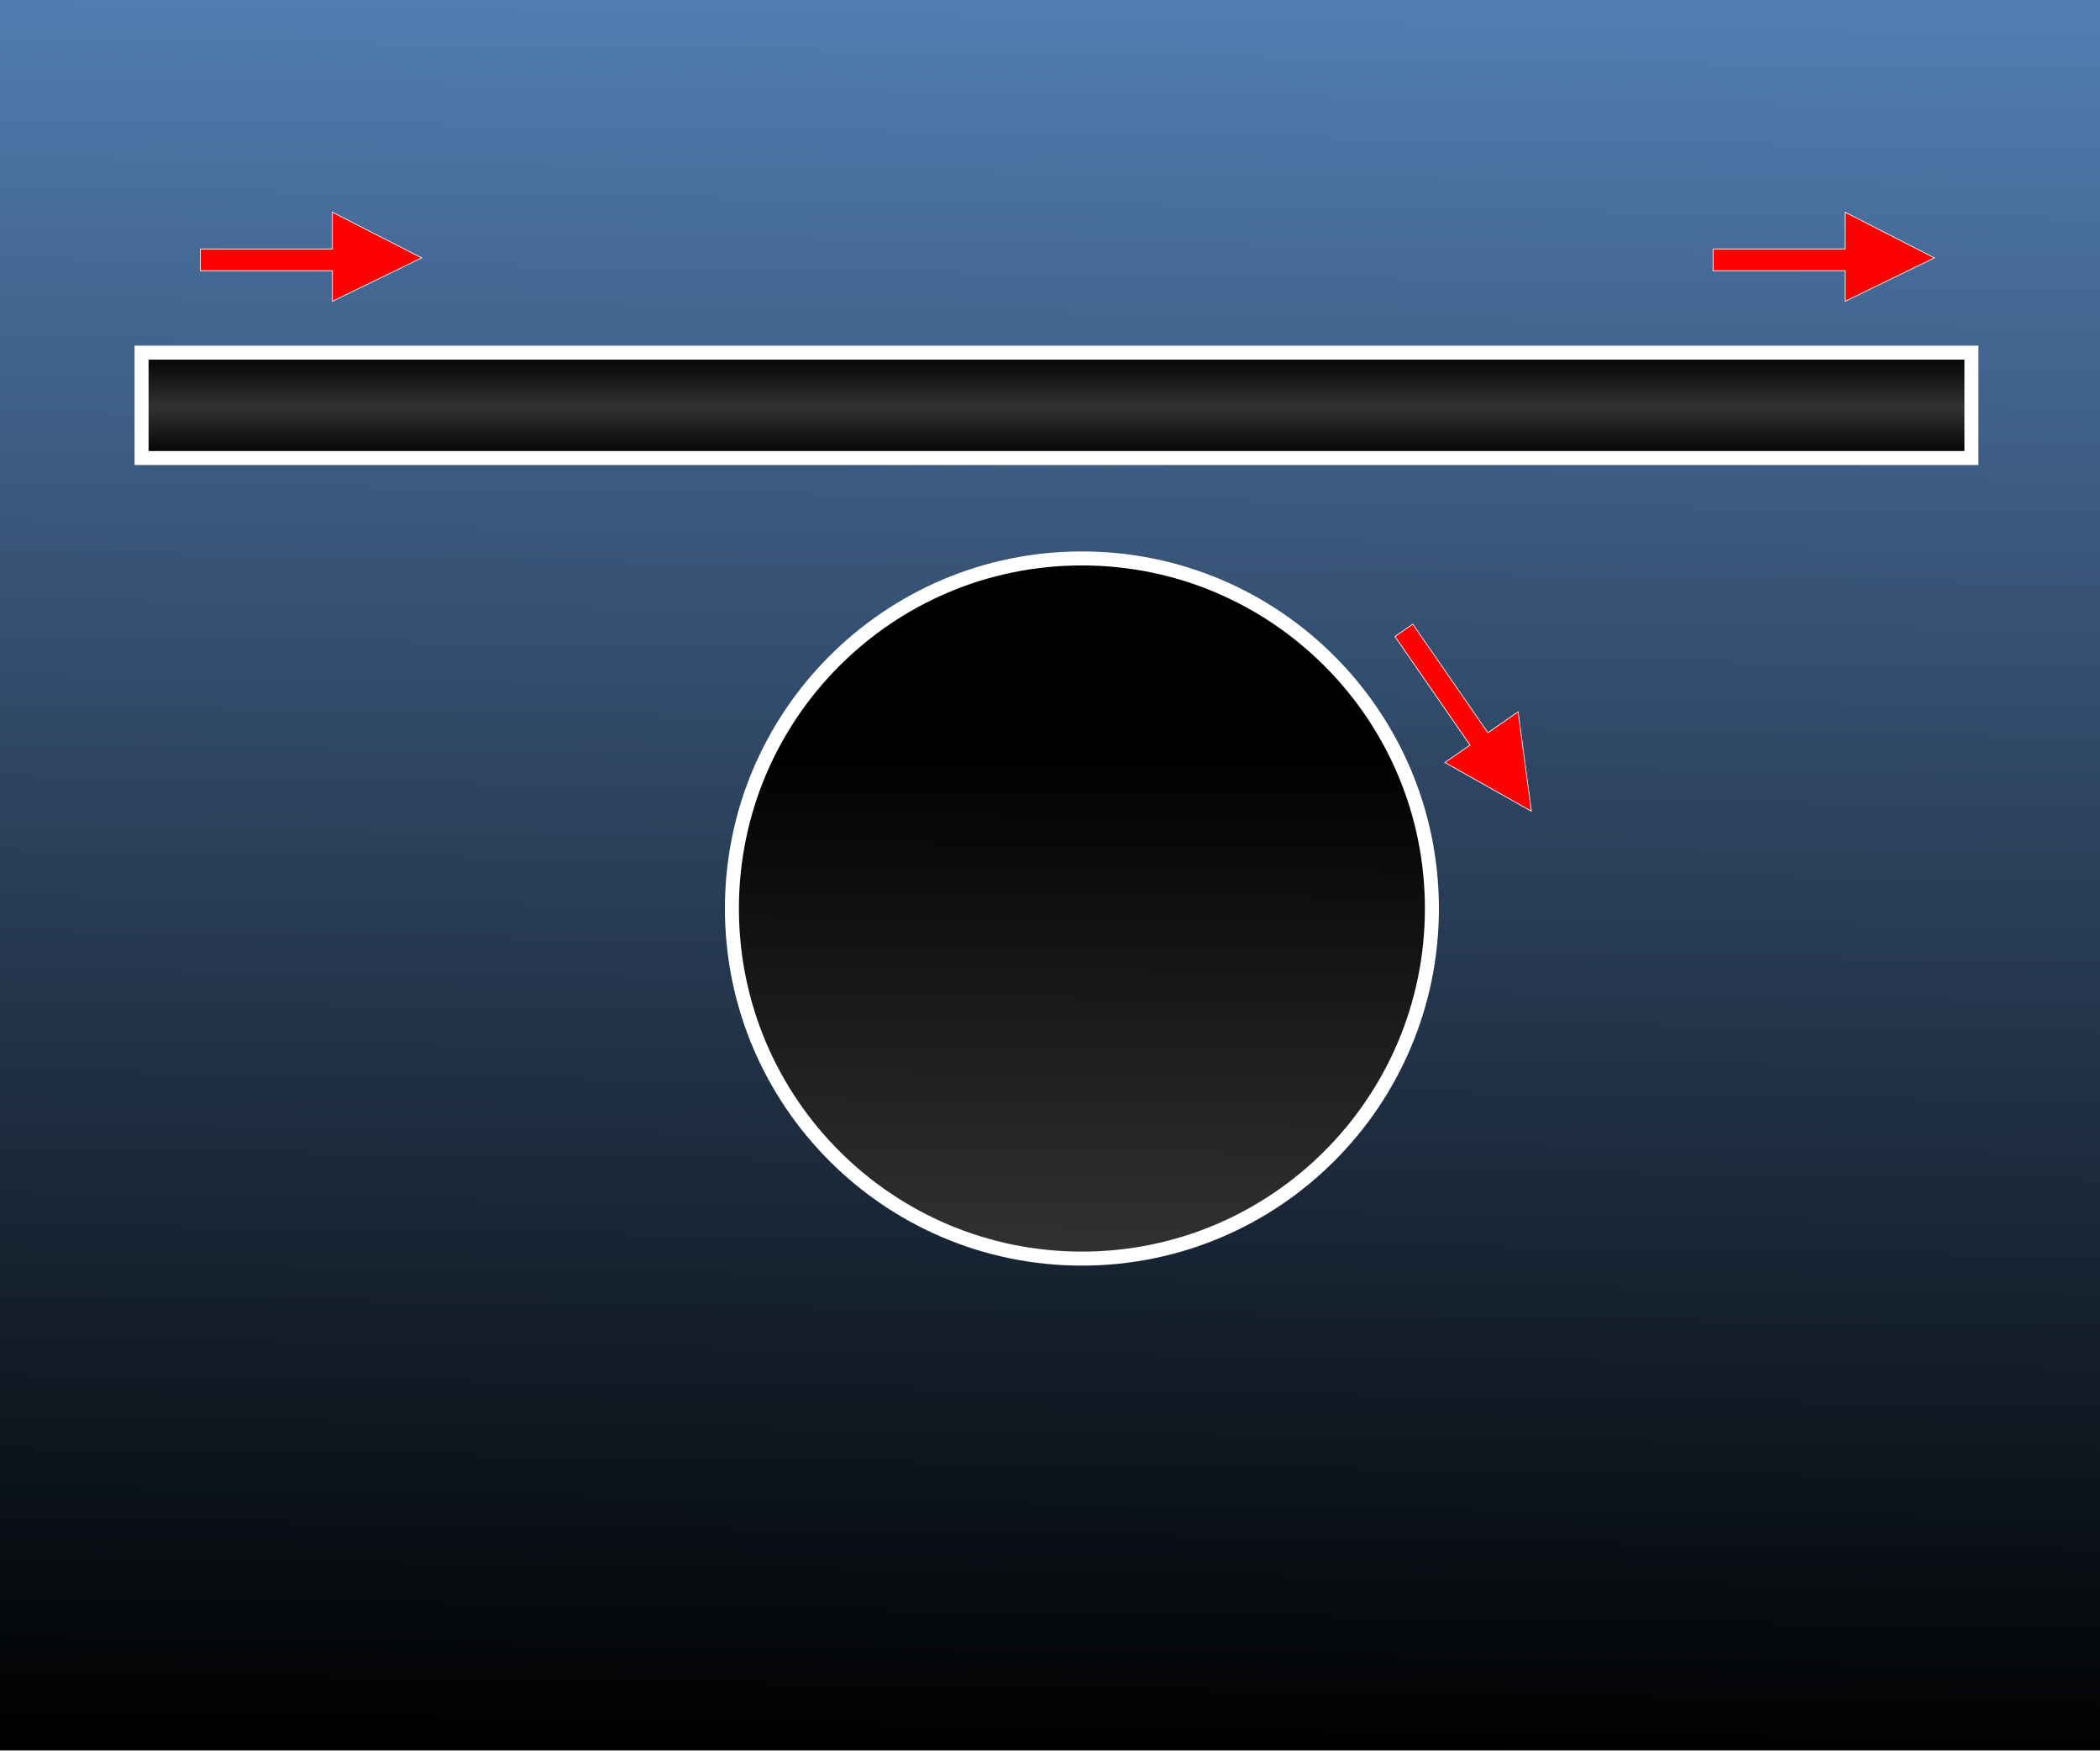
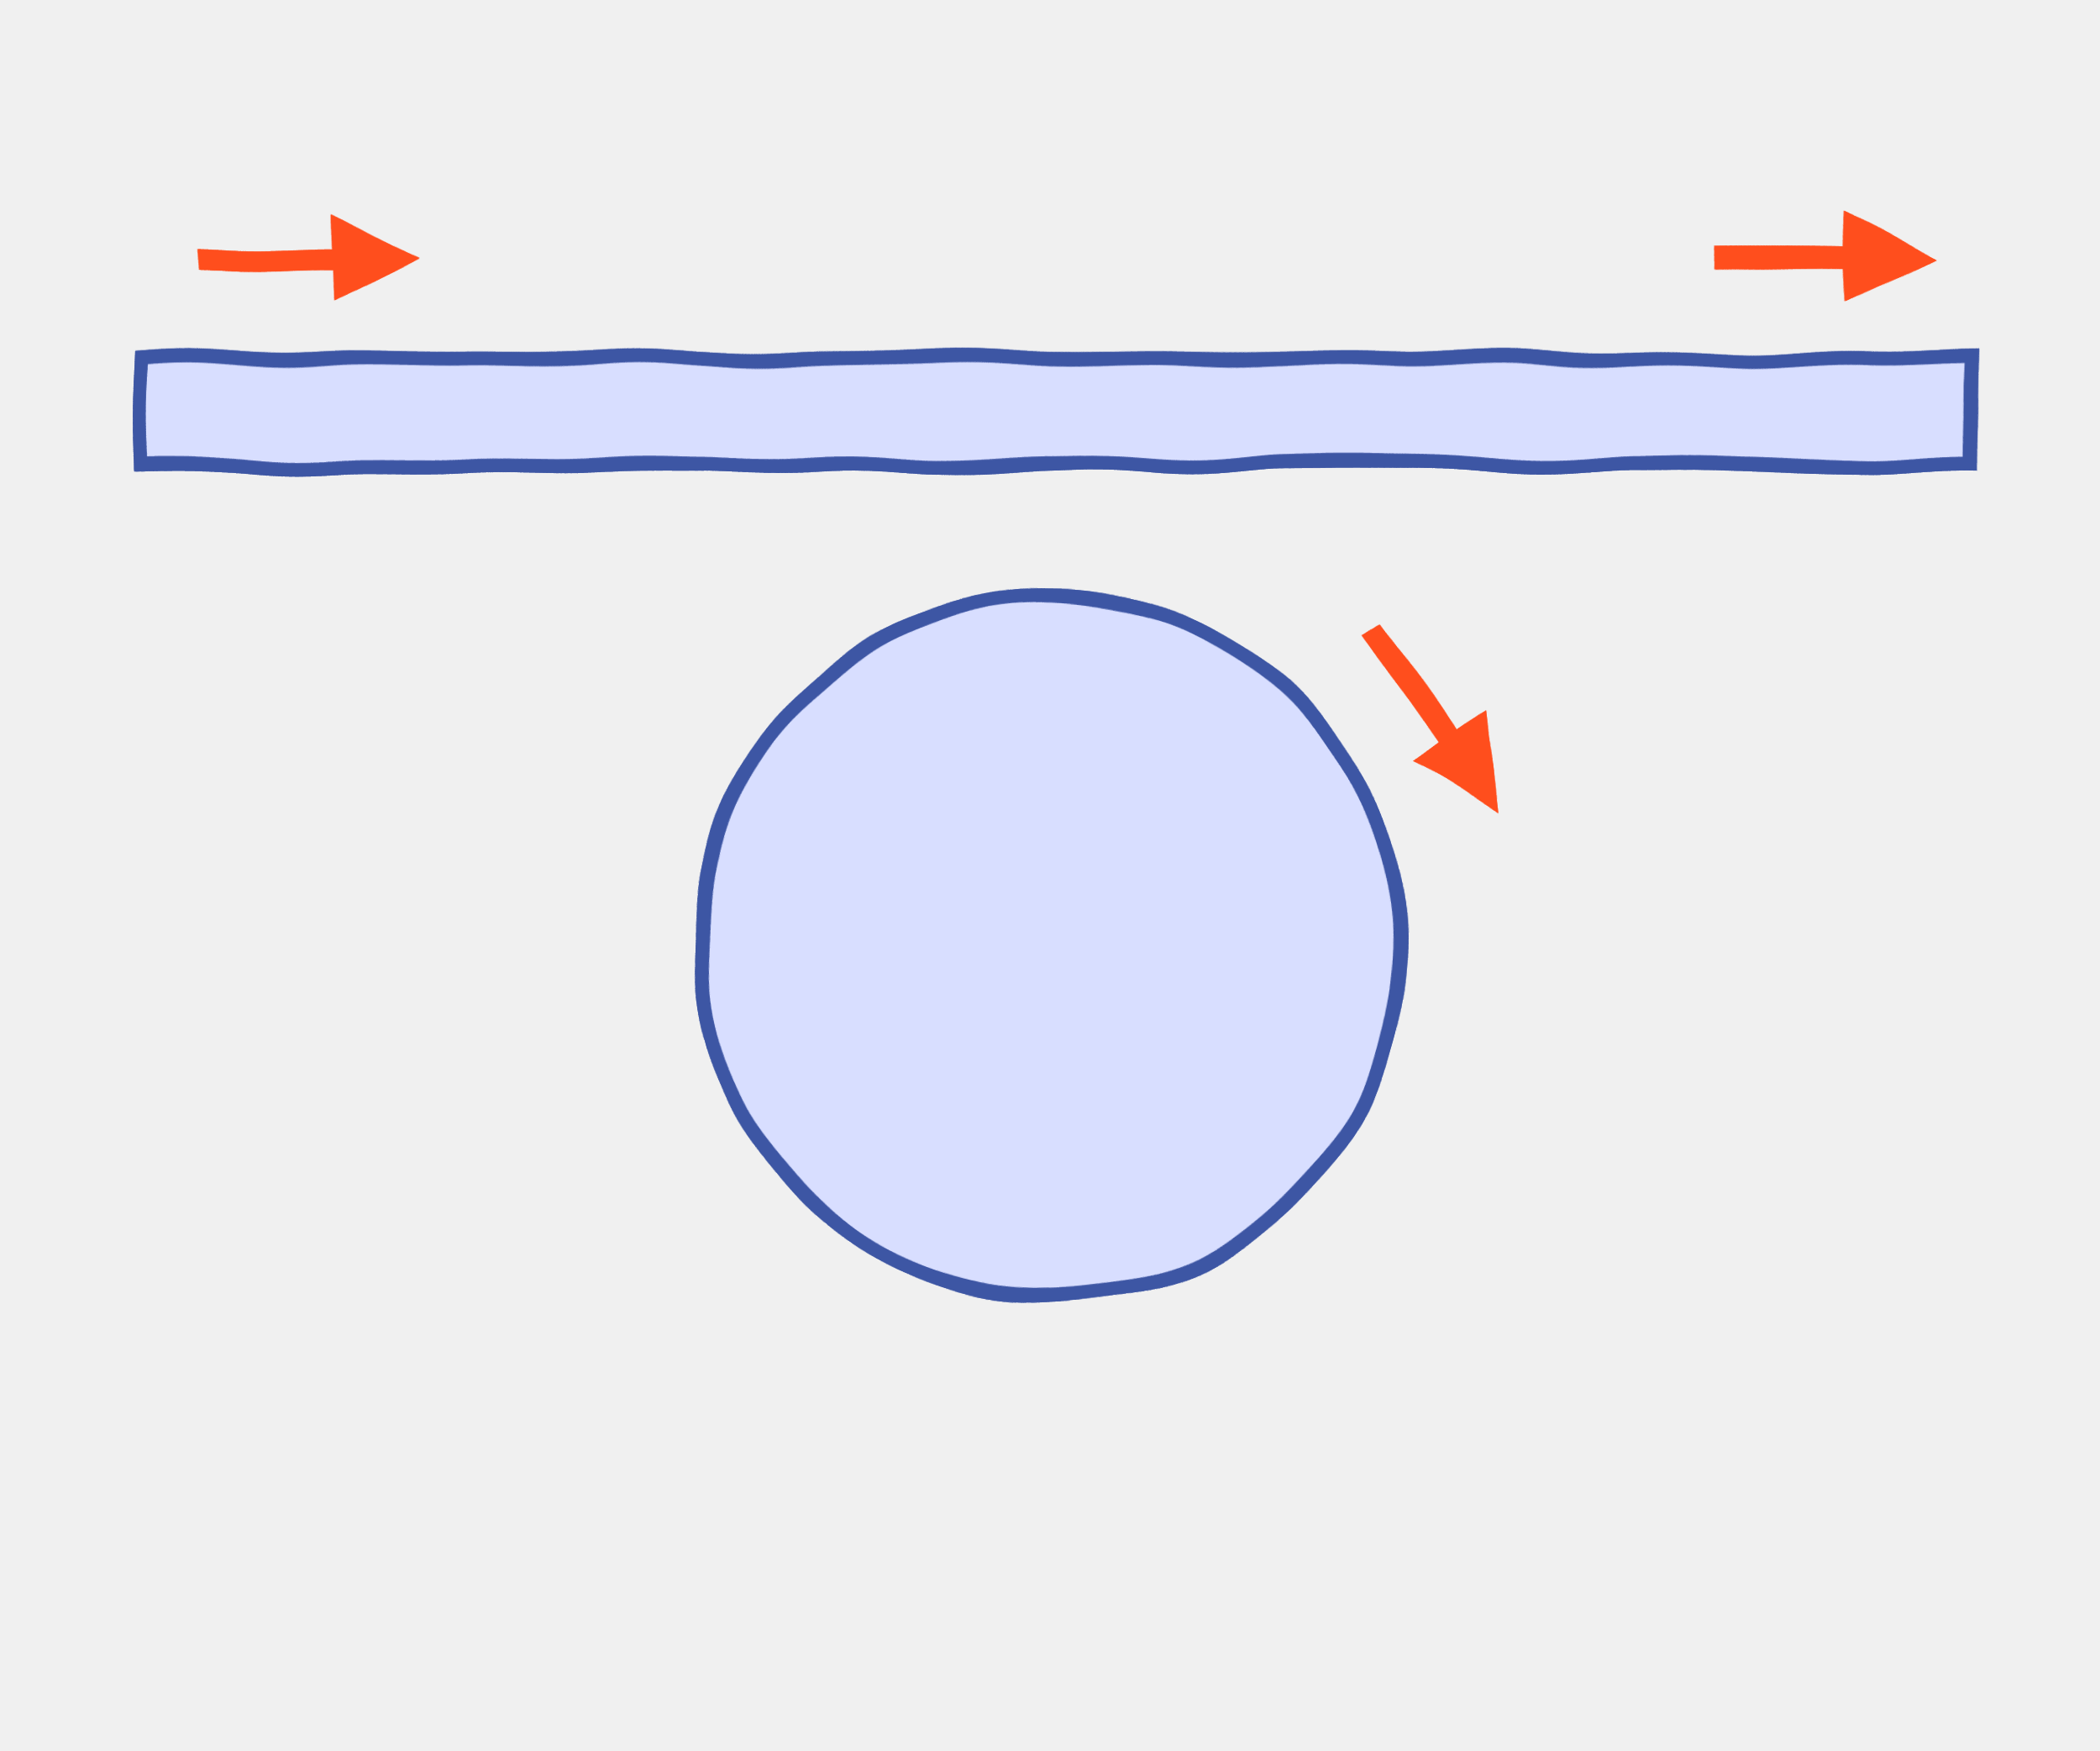
- <svg xmlns="http://www.w3.org/2000/svg" xmlns:xlink="http://www.w3.org/1999/xlink" width="600" height="500" viewBox="0 0 600 500" id="svg2" version="1.1">
+ <svg xmlns="http://www.w3.org/2000/svg" width="600" height="500" viewBox="0 0 600 500" id="svg2" version="1.1">
  <defs id="defs4">
-     <linearGradient id="linearGradient4192">
-       <stop id="stop4194" offset="0" style="stop-color:#000000;stop-opacity:1" />
-       <stop id="stop4196" offset="1" style="stop-color:#323232;stop-opacity:1" />
-     </linearGradient>
-     <linearGradient id="linearGradient4184">
-       <stop style="stop-color:#527db1;stop-opacity:1" offset="0" id="stop4186" />
-       <stop style="stop-color:#000000;stop-opacity:1" offset="1" id="stop4188" />
-     </linearGradient>
-     <linearGradient id="linearGradient4140">
-       <stop style="stop-color:#000000;stop-opacity:1" offset="0" id="stop4142" />
-       <stop id="stop4148" offset="0.521" style="stop-color:#323232;stop-opacity:1" />
-       <stop style="stop-color:#000000;stop-opacity:1" offset="1" id="stop4144" />
-     </linearGradient>
-     <linearGradient xlink:href="#linearGradient4140" id="linearGradient4146" x1="41.429" y1="616.646" x2="41.43" y2="646.638" gradientUnits="userSpaceOnUse" gradientTransform="matrix(0.8060902,0,0,1.003354,7.05447,34.37404)" />
-     <linearGradient xlink:href="#linearGradient4192" id="linearGradient4156" x1="364" y1="718.102" x2="363" y2="864.362" gradientUnits="userSpaceOnUse" gradientTransform="matrix(1,0,0,0.9999986,-53.74012,48.08445)" />
-     <linearGradient xlink:href="#linearGradient4184" id="linearGradient4190" x1="390.323" y1="563.044" x2="387.495" y2="903.87" gradientUnits="userSpaceOnUse" gradientTransform="matrix(0.8020116,0,0,1.467027,1.134215,-273.6389)" />
+     <filter style="color-interpolation-filters:sRGB" x="-0.15" width="1.3" y="-0.15" height="1.3" id="filter5216">
+       <feGaussianBlur in="SourceGraphic" stdDeviation="0.01 0.01" result="blur1" id="feGaussianBlur5218" />
+       <feTurbulence type="fractalNoise" baseFrequency="0.03" numOctaves="1" seed="0" result="turbulence" id="feTurbulence5220" />
+       <feDisplacementMap in="blur1" in2="turbulence" xChannelSelector="R" yChannelSelector="G" scale="4.69" result="map" id="feDisplacementMap5222" />
+       <feGaussianBlur in="map" stdDeviation="0.01" result="blur2" id="feGaussianBlur5224" />
+       <feComposite in="blur2" in2="map" operator="in" result="composite" id="feComposite5226" />
+     </filter>
+     <filter style="color-interpolation-filters:sRGB" x="-0.15" width="1.3" y="-0.15" height="1.3" id="filter5294">
+       <feGaussianBlur in="SourceGraphic" stdDeviation="0.01 0.01" result="blur1" id="feGaussianBlur5296" />
+       <feTurbulence type="fractalNoise" baseFrequency="0.03" numOctaves="1" seed="0" result="turbulence" id="feTurbulence5298" />
+       <feDisplacementMap in="blur1" in2="turbulence" xChannelSelector="R" yChannelSelector="G" scale="4.69" result="map" id="feDisplacementMap5300" />
+       <feGaussianBlur in="map" stdDeviation="0.01" result="blur2" id="feGaussianBlur5302" />
+       <feComposite in="blur2" in2="map" operator="in" result="composite" id="feComposite5304" />
+     </filter>
+     <filter style="color-interpolation-filters:sRGB;" x="-0.15" width="1.3" y="-0.15" height="1.3" id="filter4224">
+       <feGaussianBlur in="SourceGraphic" stdDeviation="0.01 0.01" result="blur1" id="feGaussianBlur4226" />
+       <feTurbulence type="fractalNoise" baseFrequency="0.03" numOctaves="1" seed="0" result="turbulence" id="feTurbulence4228" />
+       <feDisplacementMap in="blur1" in2="turbulence" xChannelSelector="R" yChannelSelector="G" scale="5" result="map" id="feDisplacementMap4230" />
+       <feGaussianBlur in="map" stdDeviation="0.01" result="blur2" id="feGaussianBlur4232" />
+       <feComposite in="blur2" in2="map" operator="over" result="composite" id="feComposite4234" />
+     </filter>
+     <filter style="color-interpolation-filters:sRGB;" x="-0.15" width="1.3" y="-0.15" height="1.3" id="filter4236">
+       <feGaussianBlur in="SourceGraphic" stdDeviation="0.01 0.01" result="blur1" id="feGaussianBlur4238" />
+       <feTurbulence type="fractalNoise" baseFrequency="0.03" numOctaves="1" seed="0" result="turbulence" id="feTurbulence4240" />
+       <feDisplacementMap in="blur1" in2="turbulence" xChannelSelector="R" yChannelSelector="G" scale="5" result="map" id="feDisplacementMap4242" />
+       <feGaussianBlur in="map" stdDeviation="0.01" result="blur2" id="feGaussianBlur4244" />
+       <feComposite in="blur2" in2="map" operator="over" result="composite" id="feComposite4246" />
+     </filter>
+     <filter style="color-interpolation-filters:sRGB;" x="-0.15" width="1.3" y="-0.15" height="1.3" id="filter4248">
+       <feGaussianBlur in="SourceGraphic" stdDeviation="0.01 0.01" result="blur1" id="feGaussianBlur4250" />
+       <feTurbulence type="fractalNoise" baseFrequency="0.03" numOctaves="1" seed="0" result="turbulence" id="feTurbulence4252" />
+       <feDisplacementMap in="blur1" in2="turbulence" xChannelSelector="R" yChannelSelector="G" scale="5" result="map" id="feDisplacementMap4254" />
+       <feGaussianBlur in="map" stdDeviation="0.01" result="blur2" id="feGaussianBlur4256" />
+       <feComposite in="blur2" in2="map" operator="over" result="composite" id="feComposite4258" />
+     </filter>
+     <filter style="color-interpolation-filters:sRGB;" x="-0.15" width="1.3" y="-0.15" height="1.3" id="filter4260">
+       <feGaussianBlur in="SourceGraphic" stdDeviation="0.01 0.01" result="blur1" id="feGaussianBlur4262" />
+       <feTurbulence type="fractalNoise" baseFrequency="0.03" numOctaves="1" seed="0" result="turbulence" id="feTurbulence4264" />
+       <feDisplacementMap in="blur1" in2="turbulence" xChannelSelector="R" yChannelSelector="G" scale="5" result="map" id="feDisplacementMap4266" />
+       <feGaussianBlur in="map" stdDeviation="0.01" result="blur2" id="feGaussianBlur4268" />
+       <feComposite in="blur2" in2="map" operator="over" result="composite" id="feComposite4270" />
+     </filter>
+     <filter style="color-interpolation-filters:sRGB;" x="-0.15" width="1.3" y="-0.15" height="1.3" id="filter4272">
+       <feGaussianBlur in="SourceGraphic" stdDeviation="0.01 0.01" result="blur1" id="feGaussianBlur4274" />
+       <feTurbulence type="fractalNoise" baseFrequency="0.03" numOctaves="1" seed="0" result="turbulence" id="feTurbulence4276" />
+       <feDisplacementMap in="blur1" in2="turbulence" xChannelSelector="R" yChannelSelector="G" scale="5" result="map" id="feDisplacementMap4278" />
+       <feGaussianBlur in="map" stdDeviation="0.01" result="blur2" id="feGaussianBlur4280" />
+       <feComposite in="blur2" in2="map" operator="over" result="composite" id="feComposite4282" />
+     </filter>
  </defs>
  <g id="layer1" transform="translate(0,-552.3623)">
-     <rect style="fill:url(#linearGradient4190);fill-opacity:1;stroke:none;stroke-width:1;stroke-miterlimit:4;stroke-dasharray:none;stroke-dashoffset:0;stroke-opacity:1" id="rect4182" width="600" height="500" x="0" y="552.362" />
-     <rect style="fill:url(#linearGradient4146);fill-opacity:1;stroke:#ffffff;stroke-width:4;stroke-miterlimit:4;stroke-dasharray:none;stroke-dashoffset:0;stroke-opacity:1" id="rect4136" width="522.807" height="30.101" x="40.45" y="653.09" />
-     <ellipse style="fill:url(#linearGradient4156);fill-opacity:1;stroke:#ffffff;stroke-width:4;stroke-miterlimit:4;stroke-dasharray:none;stroke-dashoffset:0;stroke-opacity:1" id="path4138" cx="309.117" cy="811.874" rx="100" ry="100" />
-     <path style="fill:#ff0000;fill-opacity:1;fill-rule:evenodd;stroke:#ffffff;stroke-width:0.206;stroke-linecap:butt;stroke-linejoin:miter;stroke-miterlimit:4;stroke-dasharray:none;stroke-opacity:1" d="m 57.247,623.478 37.727,0 0,-10.492 25.506,13.036 -25.506,12.4 0,-8.744 -37.727,0 z" id="path4198" />
-     <path style="fill:#ff0000;fill-opacity:1;fill-rule:evenodd;stroke:#ffffff;stroke-width:0.206;stroke-linecap:butt;stroke-linejoin:miter;stroke-miterlimit:4;stroke-dasharray:none;stroke-opacity:1" d="m 489.455,623.478 37.727,0 0,-10.492 25.506,13.036 -25.506,12.4 0,-8.744 -37.727,0 z" id="path4198-4" />
-     <path style="fill:#ff0000;fill-opacity:1;fill-rule:evenodd;stroke:#ffffff;stroke-width:0.206;stroke-linecap:butt;stroke-linejoin:miter;stroke-miterlimit:4;stroke-dasharray:none;stroke-opacity:1" d="m 403.647,730.637 21.468,31.023 8.628,-5.971 3.794,28.392 -24.71,-13.917 7.19,-4.976 -21.468,-31.023 z" id="path4198-4-0" />
+     <rect style="fill:#d8deff;fill-opacity:1;stroke:#3d56a4;stroke-width:4;stroke-miterlimit:4;stroke-dasharray:none;stroke-dashoffset:0;stroke-opacity:1;filter:url(#filter4260)" id="rect4136" width="522.807" height="30.101" x="40.45" y="654.871" />
+     <path style="fill:#ff4e1d;fill-opacity:1;fill-rule:evenodd;stroke:none;stroke-width:0.206;stroke-linecap:butt;stroke-linejoin:miter;stroke-miterlimit:4;stroke-dasharray:none;stroke-opacity:1;filter:url(#filter4272)" d="m 57.247,623.478 37.727,0 0,-10.492 25.506,13.036 -25.506,12.4 0,-8.744 -37.727,0 z" id="path4198" />
+     <path style="fill:#ff4e1d;fill-opacity:1;fill-rule:evenodd;stroke:none;stroke-width:0.206;stroke-linecap:butt;stroke-linejoin:miter;stroke-miterlimit:4;stroke-dasharray:none;stroke-opacity:1;filter:url(#filter4236)" d="m 489.455,623.478 37.727,0 0,-10.492 25.506,13.036 -25.506,12.4 0,-8.744 -37.727,0 z" id="path4198-4" />
    <flowRoot xml:space="preserve" id="flowRoot4230" style="font-style:italic;font-variant:normal;font-weight:normal;font-stretch:normal;font-size:50px;line-height:125%;font-family:'Brush Script MT';-inkscape-font-specification:'Brush Script MT, Italic';text-align:start;letter-spacing:0px;word-spacing:0px;writing-mode:lr-tb;text-anchor:start;fill:#000000;fill-opacity:1;stroke:none;stroke-width:1px;stroke-linecap:butt;stroke-linejoin:miter;stroke-opacity:1" transform="translate(-137.1788,582.8438)">
      <flowRegion id="flowRegion4232">
        <rect id="rect4234" width="45.255" height="65.054" x="690.136" y="9.899" style="font-style:italic;font-variant:normal;font-weight:normal;font-stretch:normal;font-size:50px;line-height:125%;font-family:'Brush Script MT';-inkscape-font-specification:'Brush Script MT, Italic';text-align:start;writing-mode:lr-tb;text-anchor:start;fill:#000000;fill-opacity:1" />
      </flowRegion>
      <flowPara id="flowPara4236" style="font-style:italic;font-variant:normal;font-weight:normal;font-stretch:normal;font-size:50px;line-height:125%;font-family:'Brush Script MT';-inkscape-font-specification:'Brush Script MT, Italic';text-align:start;writing-mode:lr-tb;text-anchor:start;fill:#000000;fill-opacity:1">R</flowPara>
    </flowRoot>
-     <flowRoot xml:space="preserve" id="flowRoot4238" style="font-style:normal;font-variant:normal;font-weight:normal;font-stretch:normal;font-size:30.713px;line-height:125%;font-family:sans-serif;-inkscape-font-specification:'sans-serif, Normal';text-align:start;letter-spacing:0px;word-spacing:0px;writing-mode:lr-tb;text-anchor:start;fill:#df2b00;fill-opacity:1;stroke:none;stroke-width:1px;stroke-linecap:butt;stroke-linejoin:miter;stroke-opacity:1" transform="matrix(1.730009,0,0,1.938934,-879.8922,571.0627)">
+     <ellipse style="fill:#d8deff;fill-opacity:1;stroke:#3d56a4;stroke-width:4;stroke-miterlimit:4;stroke-dasharray:none;stroke-dashoffset:0;stroke-opacity:1;filter:url(#filter4224)" id="path4138" cx="300" cy="822.362" rx="100" ry="100" />
+     <path style="fill:#ff4e1d;fill-opacity:1;fill-rule:evenodd;stroke:none;stroke-width:0.206;stroke-linecap:butt;stroke-linejoin:miter;stroke-miterlimit:4;stroke-dasharray:none;stroke-opacity:1;filter:url(#filter4224)" d="m 394.483,730.636 21.468,31.023 8.628,-5.971 3.794,28.392 -24.71,-13.917 7.19,-4.976 -21.468,-31.023 z" id="path4198-4-0" />
+     <flowRoot xml:space="preserve" id="flowRoot4238" style="font-style:normal;font-variant:normal;font-weight:normal;font-stretch:normal;font-size:30.713px;line-height:125%;font-family:sans-serif;-inkscape-font-specification:'sans-serif, Normal';text-align:start;letter-spacing:0px;word-spacing:0px;writing-mode:lr;text-anchor:start;fill:#000000;fill-opacity:1;stroke:none;stroke-width:1px;stroke-linecap:butt;stroke-linejoin:miter;stroke-opacity:1;" transform="matrix(1.730009,0,0,1.938934,-907.9864,591.8829)">
      <flowRegion id="flowRegion4240">
-         <rect id="rect4242" width="503.426" height="185.017" x="521.845" y="166.877" style="font-style:normal;font-variant:normal;font-weight:normal;font-stretch:normal;font-size:30.713px;line-height:125%;font-family:sans-serif;-inkscape-font-specification:'sans-serif, Normal';text-align:start;writing-mode:lr-tb;text-anchor:start;fill:#df2b00;fill-opacity:1" />
+         <rect id="rect4242" width="503.426" height="185.017" x="521.845" y="166.877" style="font-style:normal;font-variant:normal;font-weight:normal;font-stretch:normal;font-size:30.713px;line-height:125%;font-family:sans-serif;-inkscape-font-specification:'sans-serif, Normal';text-align:start;writing-mode:lr;text-anchor:start;fill:#000000;fill-opacity:1;" />
      </flowRegion>
-       <flowPara id="flowPara4182">Hanger:</flowPara>
-       <flowPara id="flowPara4184">Uni-directional mode</flowPara>
-       <flowPara id="flowPara4186" />
-       <flowPara id="flowPara4188" />
+       <flowPara id="flowPara4293">Hanger:</flowPara>
+       <flowPara id="flowPara4295">Uni-directional mode</flowPara>
+       <flowPara id="flowPara4297" />
+       <flowPara id="flowPara4299" />
    </flowRoot>
  </g>
</svg>
